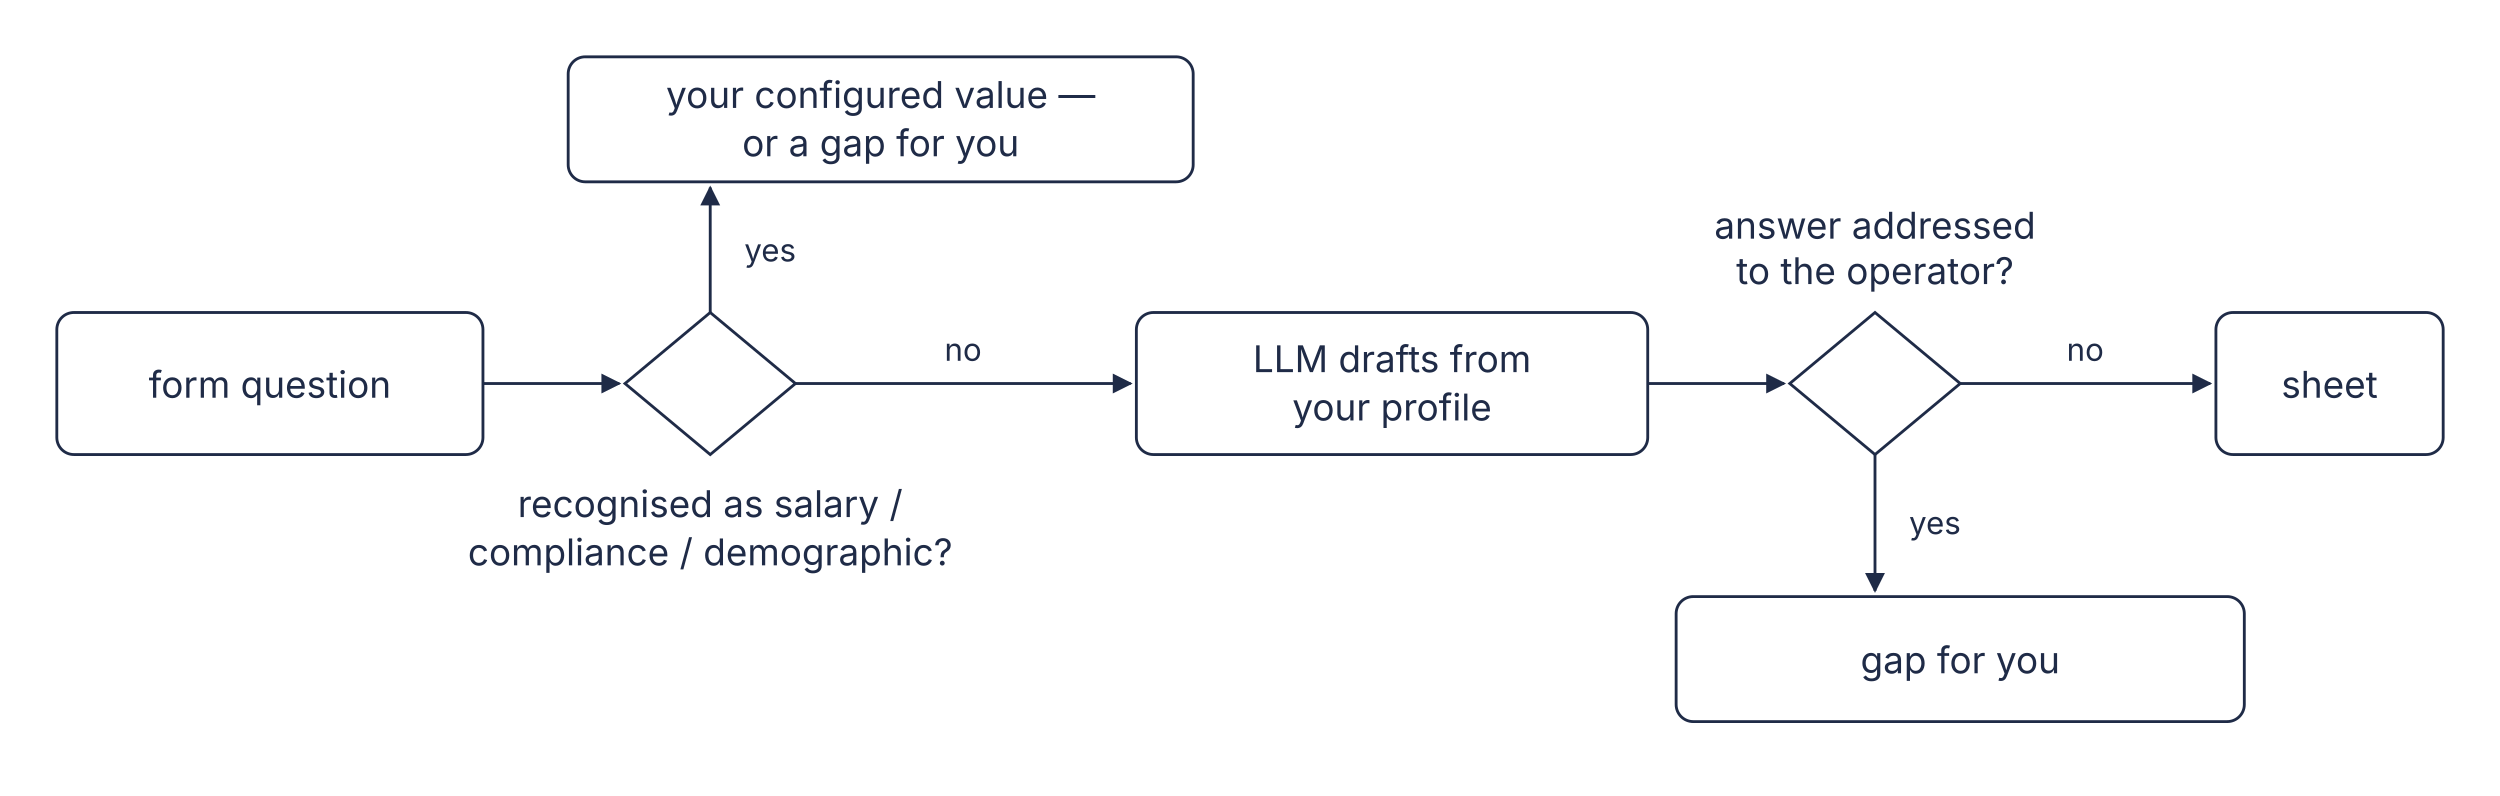
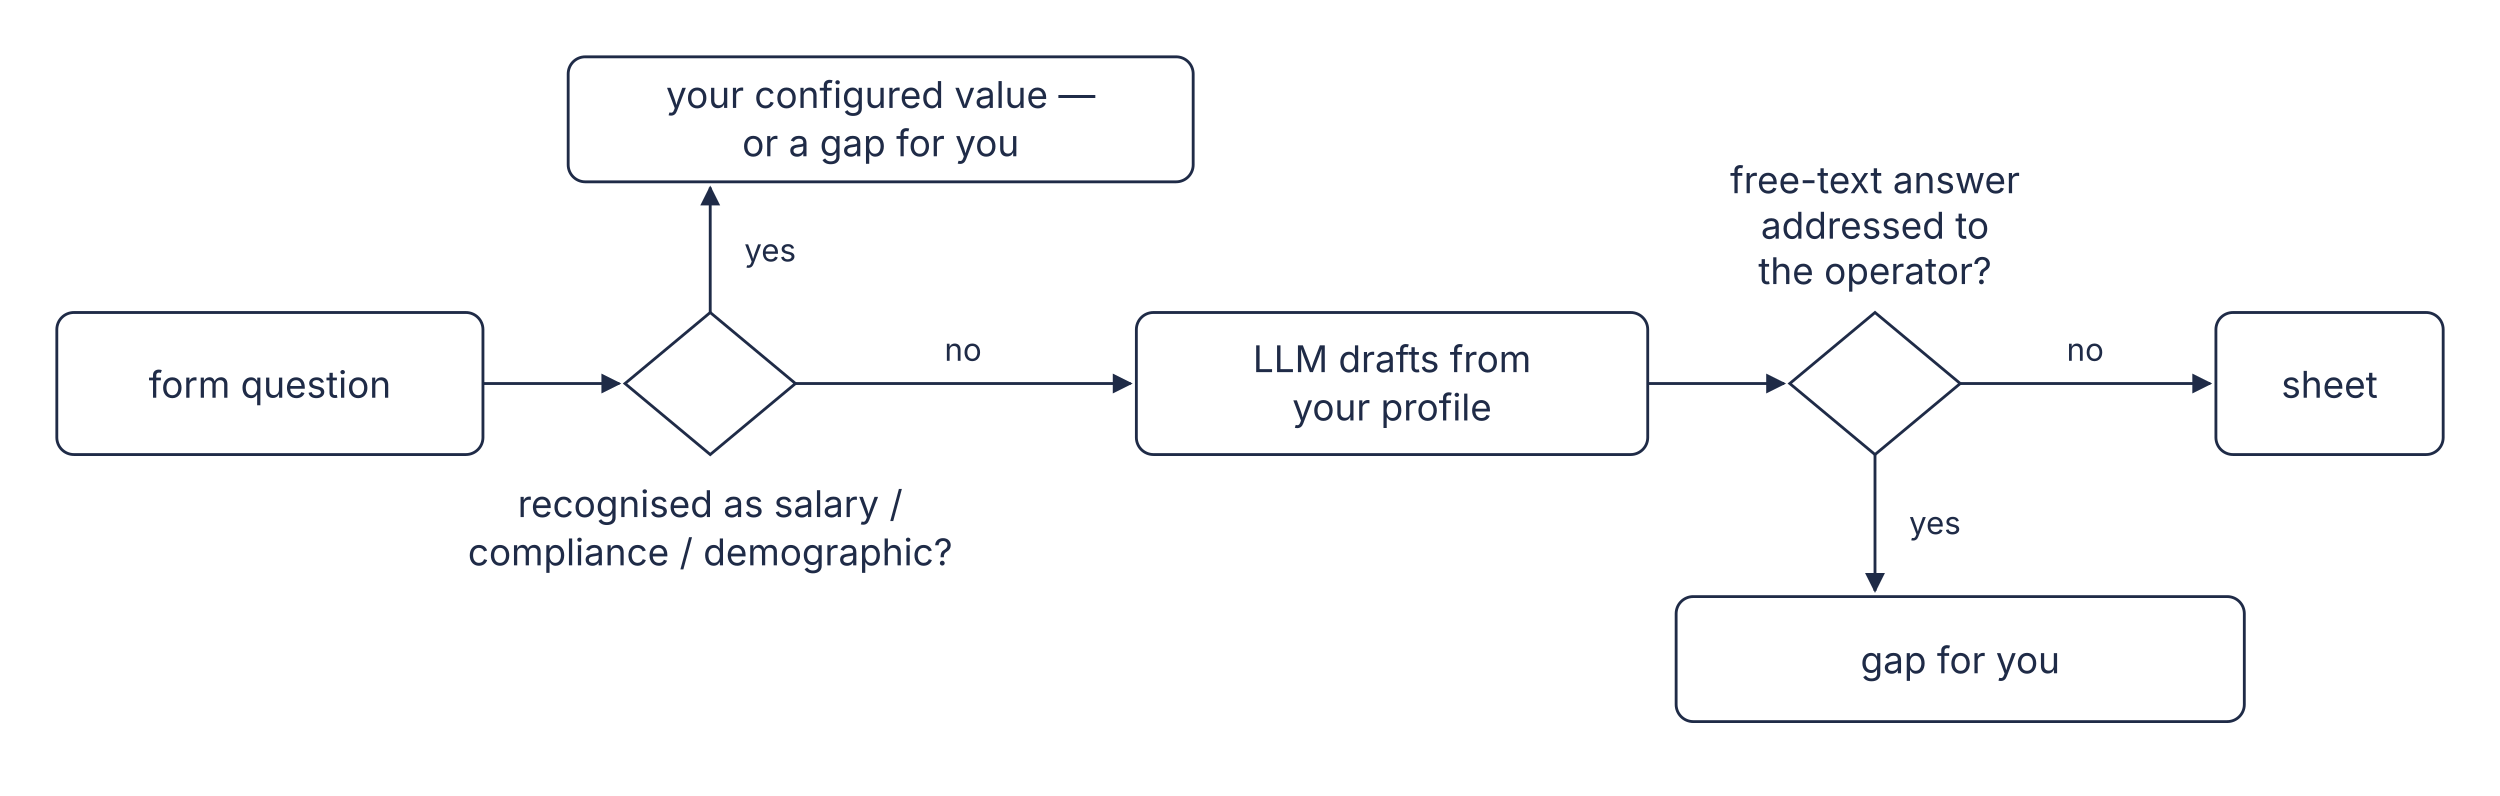
- <svg xmlns="http://www.w3.org/2000/svg" viewBox="0 0 880 280" role="img" aria-label="Before drafting, recognised salary, compliance and demographic questions go to your config or to you; after drafting, answers addressed to the operator become gaps">
+ <svg xmlns="http://www.w3.org/2000/svg" viewBox="0 0 880 280" role="img" aria-label="Before drafting, recognised salary, compliance and demographic questions go to your config or to you; after drafting, a free-text answer addressed to the operator becomes a gap">
  <defs>
    <marker id="a" viewBox="0 0 10 10" refX="9" refY="5" markerWidth="7" markerHeight="7" orient="auto-start-reverse">
      <path d="M0 0L10 5L0 10z" fill="#1F2B47" />
    </marker>
  </defs>
  <g font-family="system-ui, -apple-system, Segoe UI, sans-serif" font-size="13" fill="#1F2B47" text-anchor="middle">
    <rect x="20" y="110" width="150" height="50" rx="6" fill="none" stroke="#1F2B47" />
    <text x="95" y="140">form question</text>
    <line x1="170" y1="135" x2="218" y2="135" stroke="#1F2B47" marker-end="url(#a)" />
    <path d="M220 135 L250 110 L280 135 L250 160 Z" fill="none" stroke="#1F2B47" />
    <text x="250" y="182">recognised as salary /</text>
    <text x="250" y="199">compliance / demographic?</text>
    <line x1="250" y1="110" x2="250" y2="66" stroke="#1F2B47" marker-end="url(#a)" />
    <text x="262" y="92" font-size="11" text-anchor="start">yes</text>
    <rect x="200" y="20" width="220" height="44" rx="6" fill="none" stroke="#1F2B47" />
    <text x="310" y="38">your configured value —</text>
    <text x="310" y="55">or a gap for you</text>
    <line x1="280" y1="135" x2="398" y2="135" stroke="#1F2B47" marker-end="url(#a)" />
    <text x="339" y="127" font-size="11">no</text>
    <rect x="400" y="110" width="180" height="50" rx="6" fill="none" stroke="#1F2B47" />
    <text x="490" y="131">LLM drafts from</text>
    <text x="490" y="148">your profile</text>
    <line x1="580" y1="135" x2="628" y2="135" stroke="#1F2B47" marker-end="url(#a)" />
    <path d="M630 135 L660 110 L690 135 L660 160 Z" fill="none" stroke="#1F2B47" />
-     <text x="660" y="84">answer addressed</text>
-     <text x="660" y="100">to the operator?</text>
+     <text x="660" y="68">free-text answer</text>
+     <text x="660" y="84">addressed to</text>
+     <text x="660" y="100">the operator?</text>
    <line x1="660" y1="160" x2="660" y2="208" stroke="#1F2B47" marker-end="url(#a)" />
    <text x="672" y="188" font-size="11" text-anchor="start">yes</text>
    <rect x="590" y="210" width="200" height="44" rx="6" fill="none" stroke="#1F2B47" />
    <text x="690" y="237">gap for you</text>
    <line x1="690" y1="135" x2="778" y2="135" stroke="#1F2B47" marker-end="url(#a)" />
    <text x="734" y="127" font-size="11">no</text>
    <rect x="780" y="110" width="80" height="50" rx="6" fill="none" stroke="#1F2B47" />
    <text x="820" y="140">sheet</text>
  </g>
</svg>
